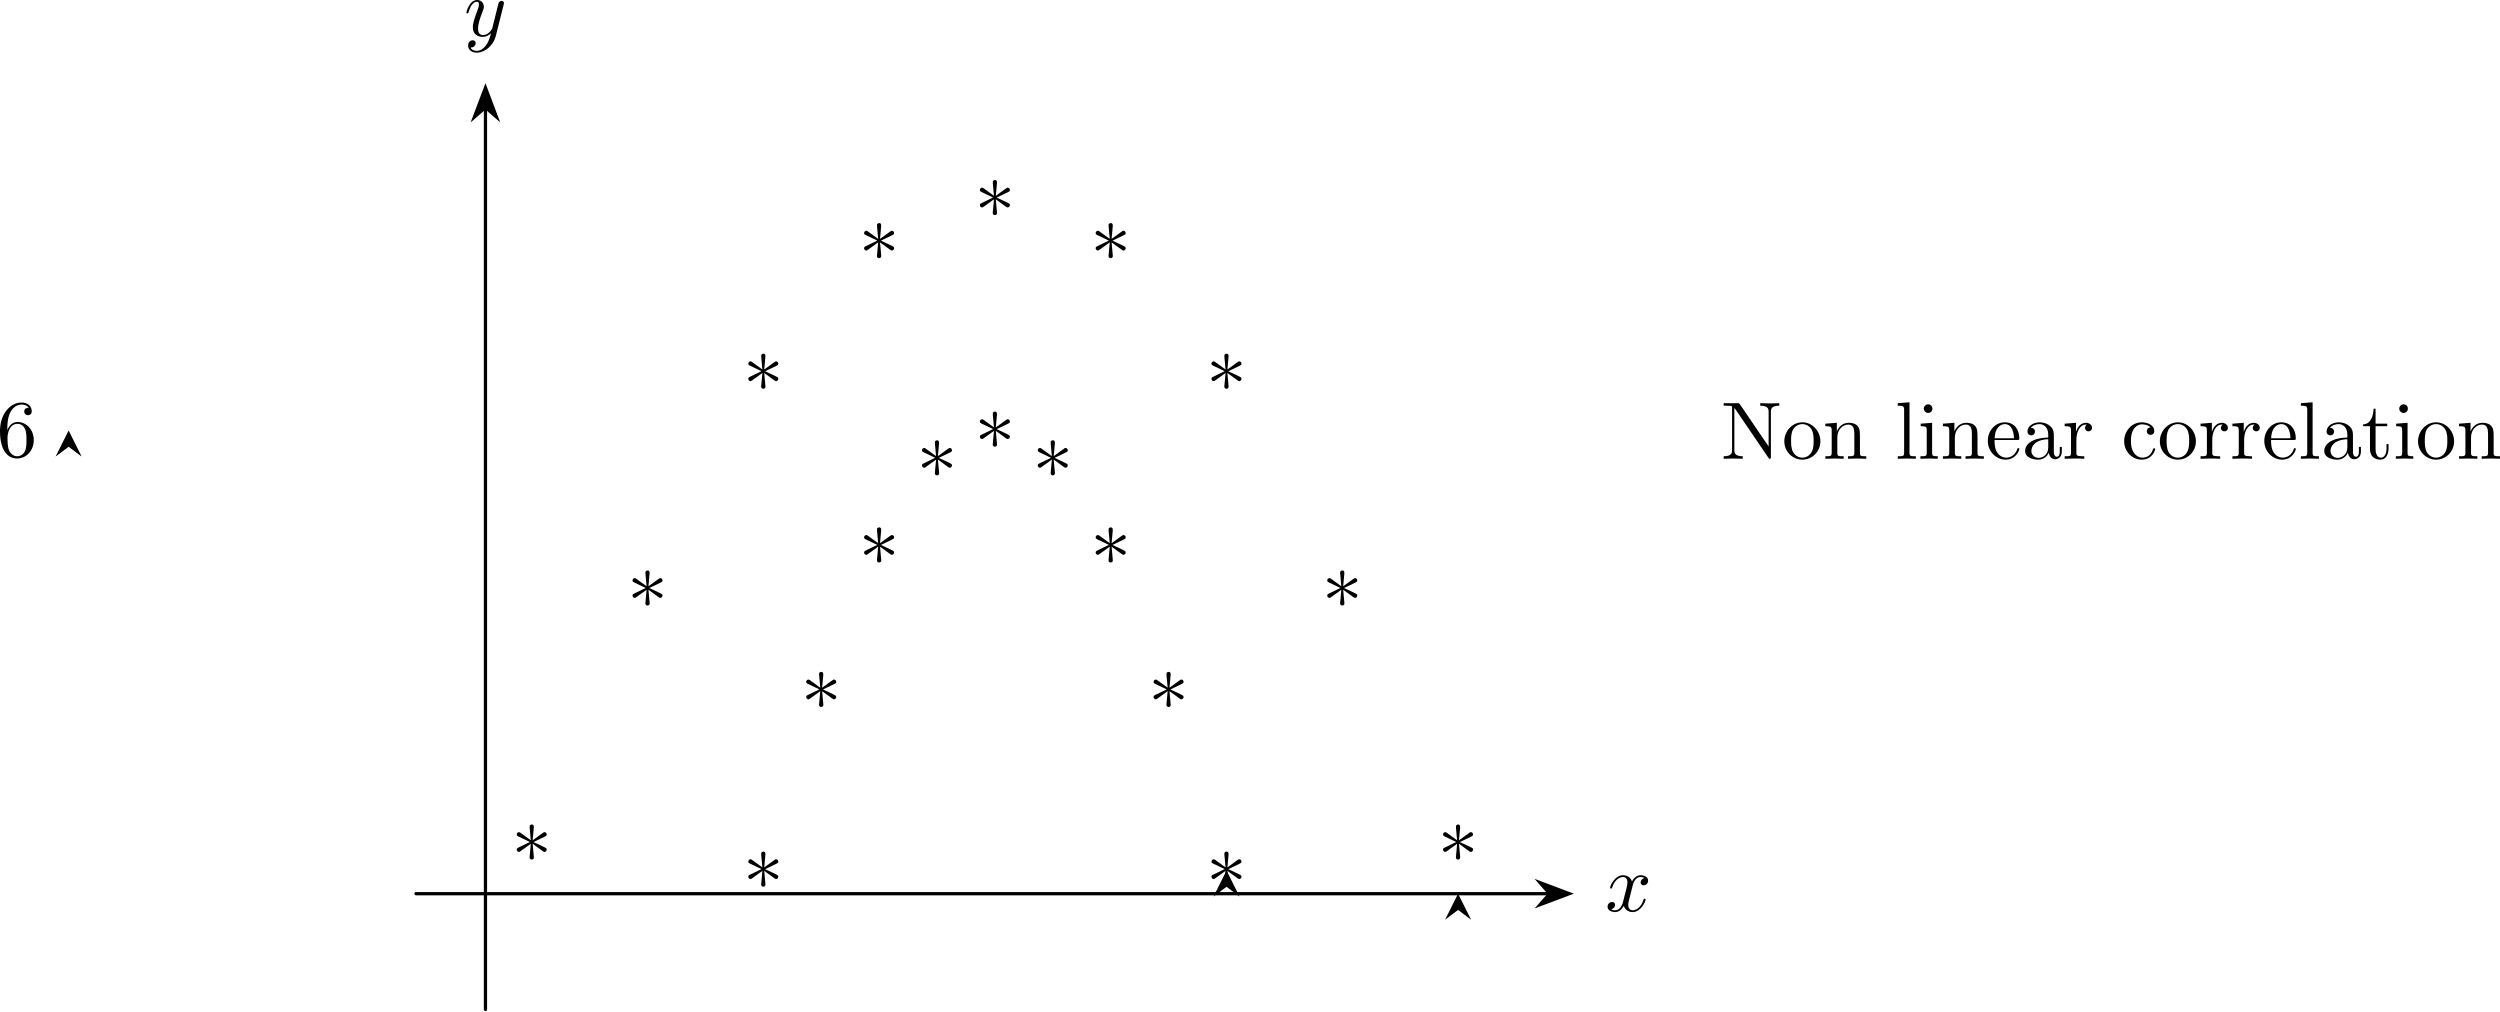
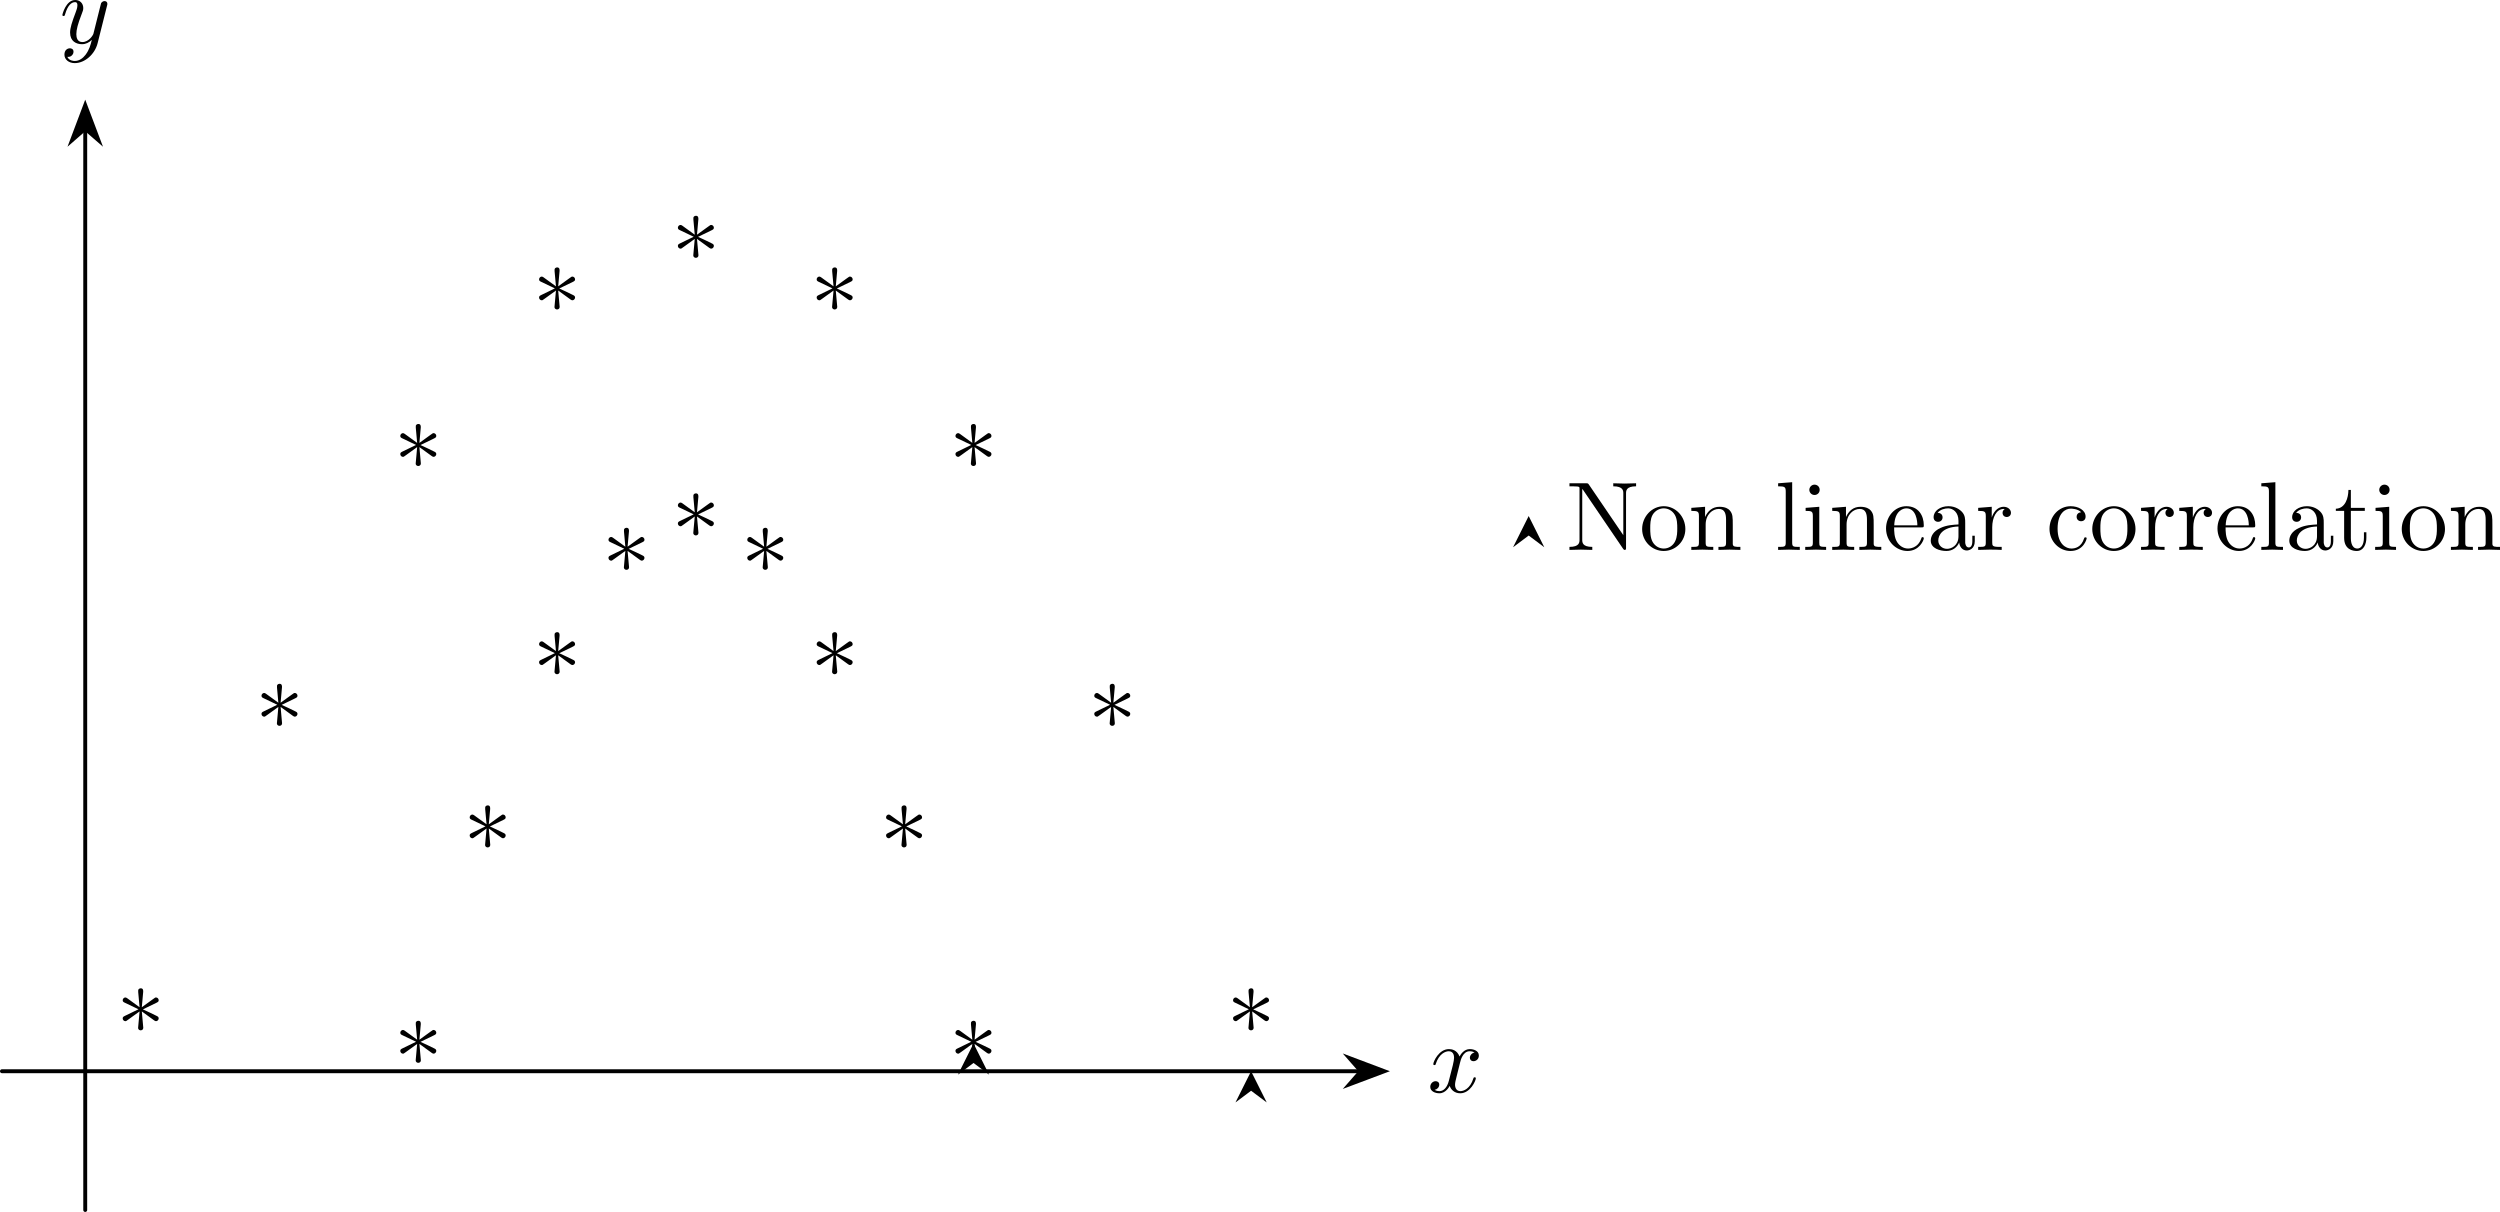
- <svg xmlns="http://www.w3.org/2000/svg" xmlns:xlink="http://www.w3.org/1999/xlink" version="1.1" width="428.421pt" height="173.268pt" viewBox="5.675 21.666 428.421 173.268">
+ <svg xmlns="http://www.w3.org/2000/svg" xmlns:xlink="http://www.w3.org/1999/xlink" version="1.1" width="357.414pt" height="173.268pt" viewBox="-0 21.666 357.414 173.268">
  <defs>
-     <use id="g12-54" xlink:href="#g7-54" transform="scale(.913242)" />
-     <use id="g12-78" xlink:href="#g7-78" transform="scale(.913242)" />
-     <use id="g12-97" xlink:href="#g7-97" transform="scale(.913242)" />
-     <use id="g12-99" xlink:href="#g7-99" transform="scale(.913242)" />
-     <use id="g12-101" xlink:href="#g7-101" transform="scale(.913242)" />
-     <use id="g12-105" xlink:href="#g7-105" transform="scale(.913242)" />
-     <use id="g12-108" xlink:href="#g7-108" transform="scale(.913242)" />
-     <use id="g12-110" xlink:href="#g7-110" transform="scale(.913242)" />
-     <use id="g12-111" xlink:href="#g7-111" transform="scale(.913242)" />
-     <use id="g12-114" xlink:href="#g7-114" transform="scale(.913242)" />
-     <use id="g12-116" xlink:href="#g7-116" transform="scale(.913242)" />
-     <path id="g7-54" d="M1.44-3.578V-3.84C1.44-6.6 2.793-6.993 3.349-6.993C3.611-6.993 4.069-6.927 4.309-6.556C4.145-6.556 3.709-6.556 3.709-6.065C3.709-5.727 3.971-5.564 4.211-5.564C4.385-5.564 4.713-5.662 4.713-6.087C4.713-6.742 4.233-7.265 3.327-7.265C1.931-7.265 .458-5.858 .458-3.447C.458-.535 1.724 .24 2.738 .24C3.949 .24 4.985-.785 4.985-2.225C4.985-3.611 4.015-4.658 2.804-4.658C2.062-4.658 1.658-4.102 1.44-3.578ZM2.738-.065C2.051-.065 1.724-.72 1.658-.884C1.462-1.396 1.462-2.269 1.462-2.465C1.462-3.316 1.811-4.407 2.793-4.407C2.967-4.407 3.469-4.407 3.807-3.731C4.004-3.327 4.004-2.771 4.004-2.236C4.004-1.713 4.004-1.167 3.818-.775C3.491-.12 2.989-.065 2.738-.065Z" />
-     <path id="g7-78" d="M2.531-7.309C2.433-7.44 2.422-7.451 2.215-7.451H.36V-7.113H.676C.84-7.113 1.058-7.102 1.222-7.091C1.473-7.058 1.484-7.047 1.484-6.84V-1.145C1.484-.851 1.484-.338 .36-.338V0C.742-.011 1.276-.033 1.636-.033S2.531-.011 2.913 0V-.338C1.789-.338 1.789-.851 1.789-1.145V-6.818C1.844-6.764 1.855-6.753 1.898-6.687L6.349-.142C6.447-.011 6.458 0 6.535 0C6.687 0 6.687-.076 6.687-.284V-6.305C6.687-6.6 6.687-7.113 7.811-7.113V-7.451C7.429-7.44 6.895-7.418 6.535-7.418S5.64-7.44 5.258-7.451V-7.113C6.382-7.113 6.382-6.6 6.382-6.305V-1.647L2.531-7.309Z" />
-     <path id="g7-97" d="M3.633-.829C3.676-.393 3.971 .065 4.484 .065C4.713 .065 5.378-.087 5.378-.971V-1.582H5.105V-.971C5.105-.338 4.833-.273 4.713-.273C4.353-.273 4.309-.764 4.309-.818V-3C4.309-3.458 4.309-3.884 3.916-4.287C3.491-4.713 2.945-4.887 2.422-4.887C1.527-4.887 .775-4.375 .775-3.655C.775-3.327 .993-3.142 1.276-3.142C1.582-3.142 1.778-3.36 1.778-3.644C1.778-3.775 1.724-4.135 1.222-4.145C1.516-4.527 2.051-4.647 2.4-4.647C2.935-4.647 3.556-4.222 3.556-3.251V-2.847C3-2.815 2.236-2.782 1.549-2.455C.731-2.084 .458-1.516 .458-1.036C.458-.153 1.516 .12 2.204 .12C2.924 .12 3.425-.316 3.633-.829ZM3.556-2.618V-1.527C3.556-.491 2.771-.12 2.28-.12C1.745-.12 1.298-.502 1.298-1.047C1.298-1.647 1.756-2.553 3.556-2.618Z" />
-     <path id="g7-99" d="M1.276-2.378C1.276-4.156 2.171-4.615 2.749-4.615C2.847-4.615 3.535-4.604 3.916-4.211C3.469-4.178 3.404-3.851 3.404-3.709C3.404-3.425 3.6-3.207 3.905-3.207C4.189-3.207 4.407-3.393 4.407-3.72C4.407-4.462 3.578-4.887 2.738-4.887C1.375-4.887 .371-3.709 .371-2.356C.371-.96 1.451 .12 2.716 .12C4.178 .12 4.527-1.189 4.527-1.298S4.418-1.407 4.385-1.407C4.287-1.407 4.265-1.364 4.244-1.298C3.927-.284 3.218-.153 2.815-.153C2.236-.153 1.276-.622 1.276-2.378Z" />
-     <path id="g7-101" d="M1.222-2.749C1.287-4.375 2.204-4.647 2.575-4.647C3.698-4.647 3.807-3.175 3.807-2.749H1.222ZM1.211-2.52H4.255C4.495-2.52 4.527-2.52 4.527-2.749C4.527-3.829 3.938-4.887 2.575-4.887C1.309-4.887 .305-3.764 .305-2.4C.305-.938 1.451 .12 2.705 .12C4.036 .12 4.527-1.091 4.527-1.298C4.527-1.407 4.44-1.429 4.385-1.429C4.287-1.429 4.265-1.364 4.244-1.276C3.862-.153 2.88-.153 2.771-.153C2.225-.153 1.789-.48 1.538-.884C1.211-1.407 1.211-2.127 1.211-2.52Z" />
-     <path id="g7-105" d="M1.931-4.822L.404-4.702V-4.364C1.113-4.364 1.211-4.298 1.211-3.764V-.829C1.211-.338 1.091-.338 .36-.338V0C.709-.011 1.298-.033 1.56-.033C1.942-.033 2.324-.011 2.695 0V-.338C1.975-.338 1.931-.393 1.931-.818V-4.822ZM1.975-6.72C1.975-7.069 1.702-7.298 1.396-7.298C1.058-7.298 .818-7.004 .818-6.72C.818-6.425 1.058-6.142 1.396-6.142C1.702-6.142 1.975-6.371 1.975-6.72Z" />
-     <path id="g7-108" d="M1.931-7.571L.36-7.451V-7.113C1.124-7.113 1.211-7.036 1.211-6.502V-.829C1.211-.338 1.091-.338 .36-.338V0C.72-.011 1.298-.033 1.571-.033S2.378-.011 2.782 0V-.338C2.051-.338 1.931-.338 1.931-.829V-7.571Z" />
-     <path id="g7-110" d="M1.2-3.753V-.829C1.2-.338 1.08-.338 .349-.338V0C.731-.011 1.287-.033 1.582-.033C1.865-.033 2.433-.011 2.804 0V-.338C2.073-.338 1.953-.338 1.953-.829V-2.836C1.953-3.971 2.727-4.582 3.425-4.582C4.113-4.582 4.233-3.993 4.233-3.371V-.829C4.233-.338 4.113-.338 3.382-.338V0C3.764-.011 4.32-.033 4.615-.033C4.898-.033 5.465-.011 5.836 0V-.338C5.269-.338 4.996-.338 4.985-.665V-2.749C4.985-3.687 4.985-4.025 4.647-4.418C4.495-4.604 4.135-4.822 3.502-4.822C2.705-4.822 2.193-4.353 1.887-3.676V-4.822L.349-4.702V-4.364C1.113-4.364 1.2-4.287 1.2-3.753Z" />
-     <path id="g7-111" d="M5.138-2.335C5.138-3.731 4.047-4.887 2.727-4.887C1.364-4.887 .305-3.698 .305-2.335C.305-.927 1.44 .12 2.716 .12C4.036 .12 5.138-.949 5.138-2.335ZM2.727-.153C2.258-.153 1.778-.382 1.484-.884C1.211-1.364 1.211-2.029 1.211-2.422C1.211-2.847 1.211-3.436 1.473-3.916C1.767-4.418 2.28-4.647 2.716-4.647C3.196-4.647 3.665-4.407 3.949-3.938S4.233-2.836 4.233-2.422C4.233-2.029 4.233-1.44 3.993-.96C3.753-.469 3.273-.153 2.727-.153Z" />
-     <path id="g7-114" d="M1.822-3.622V-4.822L.305-4.702V-4.364C1.069-4.364 1.156-4.287 1.156-3.753V-.829C1.156-.338 1.036-.338 .305-.338V0C.731-.011 1.244-.033 1.549-.033C1.985-.033 2.498-.033 2.935 0V-.338H2.705C1.898-.338 1.876-.458 1.876-.851V-2.531C1.876-3.611 2.335-4.582 3.164-4.582C3.24-4.582 3.262-4.582 3.284-4.571C3.251-4.56 3.033-4.429 3.033-4.145C3.033-3.84 3.262-3.676 3.502-3.676C3.698-3.676 3.971-3.807 3.971-4.156S3.633-4.822 3.164-4.822C2.367-4.822 1.975-4.091 1.822-3.622Z" />
-     <path id="g7-116" d="M1.887-4.364H3.447V-4.702H1.887V-6.709H1.615C1.604-5.815 1.276-4.647 .207-4.604V-4.364H1.135V-1.353C1.135-.011 2.149 .12 2.542 .12C3.316 .12 3.622-.655 3.622-1.353V-1.975H3.349V-1.375C3.349-.567 3.022-.153 2.618-.153C1.887-.153 1.887-1.145 1.887-1.331V-4.364Z" />
-     <path id="g8-3" d="M2.74-4.254C2.75-4.394 2.75-4.633 2.491-4.633C2.331-4.633 2.202-4.503 2.232-4.374V-4.244L2.371-2.7L1.096-3.626C1.006-3.676 .986-3.696 .917-3.696C.777-3.696 .648-3.557 .648-3.417C.648-3.258 .747-3.218 .847-3.168L2.262-2.491L.887-1.823C.727-1.743 .648-1.704 .648-1.554S.777-1.275 .917-1.275C.986-1.275 1.006-1.275 1.255-1.465L2.371-2.271L2.222-.598C2.222-.389 2.401-.339 2.481-.339C2.6-.339 2.75-.408 2.75-.598L2.6-2.271L3.875-1.345C3.965-1.295 3.985-1.275 4.055-1.275C4.194-1.275 4.324-1.415 4.324-1.554C4.324-1.704 4.234-1.753 4.115-1.813C3.517-2.112 3.497-2.112 2.71-2.481L4.085-3.148C4.244-3.228 4.324-3.268 4.324-3.417S4.194-3.696 4.055-3.696C3.985-3.696 3.965-3.696 3.716-3.507L2.6-2.7L2.74-4.254Z" />
-     <use id="g10-120" xlink:href="#g4-120" transform="scale(.913242)" />
-     <use id="g10-121" xlink:href="#g4-121" transform="scale(.913242)" />
-     <path id="g4-120" d="M3.644-3.295C3.709-3.578 3.96-4.582 4.724-4.582C4.778-4.582 5.04-4.582 5.269-4.44C4.964-4.385 4.745-4.113 4.745-3.851C4.745-3.676 4.865-3.469 5.16-3.469C5.4-3.469 5.749-3.665 5.749-4.102C5.749-4.669 5.105-4.822 4.735-4.822C4.102-4.822 3.72-4.244 3.589-3.993C3.316-4.713 2.727-4.822 2.411-4.822C1.276-4.822 .655-3.415 .655-3.142C.655-3.033 .764-3.033 .785-3.033C.873-3.033 .905-3.055 .927-3.153C1.298-4.309 2.018-4.582 2.389-4.582C2.596-4.582 2.978-4.484 2.978-3.851C2.978-3.513 2.793-2.782 2.389-1.255C2.215-.578 1.833-.12 1.353-.12C1.287-.12 1.036-.12 .807-.262C1.08-.316 1.32-.545 1.32-.851C1.32-1.145 1.08-1.233 .916-1.233C.589-1.233 .316-.949 .316-.6C.316-.098 .862 .12 1.342 .12C2.062 .12 2.455-.644 2.487-.709C2.618-.305 3.011 .12 3.665 .12C4.789 .12 5.411-1.287 5.411-1.56C5.411-1.669 5.313-1.669 5.28-1.669C5.182-1.669 5.16-1.625 5.138-1.549C4.778-.382 4.036-.12 3.687-.12C3.262-.12 3.087-.469 3.087-.84C3.087-1.08 3.153-1.32 3.273-1.8L3.644-3.295Z" />
-     <path id="g4-121" d="M5.302-4.156C5.345-4.309 5.345-4.331 5.345-4.407C5.345-4.604 5.193-4.702 5.029-4.702C4.92-4.702 4.745-4.636 4.647-4.473C4.625-4.418 4.538-4.08 4.495-3.884C4.418-3.6 4.342-3.305 4.276-3.011L3.785-1.047C3.742-.884 3.273-.12 2.553-.12C1.996-.12 1.876-.6 1.876-1.004C1.876-1.505 2.062-2.182 2.433-3.142C2.607-3.589 2.651-3.709 2.651-3.927C2.651-4.418 2.302-4.822 1.756-4.822C.72-4.822 .316-3.24 .316-3.142C.316-3.033 .425-3.033 .447-3.033C.556-3.033 .567-3.055 .622-3.229C.916-4.255 1.353-4.582 1.724-4.582C1.811-4.582 1.996-4.582 1.996-4.233C1.996-3.96 1.887-3.676 1.811-3.469C1.375-2.313 1.178-1.691 1.178-1.178C1.178-.207 1.865 .12 2.509 .12C2.935 .12 3.305-.065 3.611-.371C3.469 .196 3.338 .731 2.902 1.309C2.618 1.68 2.204 1.996 1.702 1.996C1.549 1.996 1.058 1.964 .873 1.538C1.047 1.538 1.189 1.538 1.342 1.407C1.451 1.309 1.56 1.167 1.56 .96C1.56 .622 1.265 .578 1.156 .578C.905 .578 .545 .753 .545 1.287C.545 1.833 1.025 2.236 1.702 2.236C2.825 2.236 3.949 1.244 4.255 .011L5.302-4.156Z" />
+     <path id="g10-78" d="M2.531-7.309C2.433-7.44 2.422-7.451 2.215-7.451H.36V-7.113H.676C.84-7.113 1.058-7.102 1.222-7.091C1.473-7.058 1.484-7.047 1.484-6.84V-1.145C1.484-.851 1.484-.338 .36-.338V0C.742-.011 1.276-.033 1.636-.033S2.531-.011 2.913 0V-.338C1.789-.338 1.789-.851 1.789-1.145V-6.818C1.844-6.764 1.855-6.753 1.898-6.687L6.349-.142C6.447-.011 6.458 0 6.535 0C6.687 0 6.687-.076 6.687-.284V-6.305C6.687-6.6 6.687-7.113 7.811-7.113V-7.451C7.429-7.44 6.895-7.418 6.535-7.418S5.64-7.44 5.258-7.451V-7.113C6.382-7.113 6.382-6.6 6.382-6.305V-1.647L2.531-7.309Z" />
+     <path id="g10-97" d="M3.633-.829C3.676-.393 3.971 .065 4.484 .065C4.713 .065 5.378-.087 5.378-.971V-1.582H5.105V-.971C5.105-.338 4.833-.273 4.713-.273C4.353-.273 4.309-.764 4.309-.818V-3C4.309-3.458 4.309-3.884 3.916-4.287C3.491-4.713 2.945-4.887 2.422-4.887C1.527-4.887 .775-4.375 .775-3.655C.775-3.327 .993-3.142 1.276-3.142C1.582-3.142 1.778-3.36 1.778-3.644C1.778-3.775 1.724-4.135 1.222-4.145C1.516-4.527 2.051-4.647 2.4-4.647C2.935-4.647 3.556-4.222 3.556-3.251V-2.847C3-2.815 2.236-2.782 1.549-2.455C.731-2.084 .458-1.516 .458-1.036C.458-.153 1.516 .12 2.204 .12C2.924 .12 3.425-.316 3.633-.829ZM3.556-2.618V-1.527C3.556-.491 2.771-.12 2.28-.12C1.745-.12 1.298-.502 1.298-1.047C1.298-1.647 1.756-2.553 3.556-2.618Z" />
+     <path id="g10-99" d="M1.276-2.378C1.276-4.156 2.171-4.615 2.749-4.615C2.847-4.615 3.535-4.604 3.916-4.211C3.469-4.178 3.404-3.851 3.404-3.709C3.404-3.425 3.6-3.207 3.905-3.207C4.189-3.207 4.407-3.393 4.407-3.72C4.407-4.462 3.578-4.887 2.738-4.887C1.375-4.887 .371-3.709 .371-2.356C.371-.96 1.451 .12 2.716 .12C4.178 .12 4.527-1.189 4.527-1.298S4.418-1.407 4.385-1.407C4.287-1.407 4.265-1.364 4.244-1.298C3.927-.284 3.218-.153 2.815-.153C2.236-.153 1.276-.622 1.276-2.378Z" />
+     <path id="g10-101" d="M1.222-2.749C1.287-4.375 2.204-4.647 2.575-4.647C3.698-4.647 3.807-3.175 3.807-2.749H1.222ZM1.211-2.52H4.255C4.495-2.52 4.527-2.52 4.527-2.749C4.527-3.829 3.938-4.887 2.575-4.887C1.309-4.887 .305-3.764 .305-2.4C.305-.938 1.451 .12 2.705 .12C4.036 .12 4.527-1.091 4.527-1.298C4.527-1.407 4.44-1.429 4.385-1.429C4.287-1.429 4.265-1.364 4.244-1.276C3.862-.153 2.88-.153 2.771-.153C2.225-.153 1.789-.48 1.538-.884C1.211-1.407 1.211-2.127 1.211-2.52Z" />
+     <path id="g10-105" d="M1.931-4.822L.404-4.702V-4.364C1.113-4.364 1.211-4.298 1.211-3.764V-.829C1.211-.338 1.091-.338 .36-.338V0C.709-.011 1.298-.033 1.56-.033C1.942-.033 2.324-.011 2.695 0V-.338C1.975-.338 1.931-.393 1.931-.818V-4.822ZM1.975-6.72C1.975-7.069 1.702-7.298 1.396-7.298C1.058-7.298 .818-7.004 .818-6.72C.818-6.425 1.058-6.142 1.396-6.142C1.702-6.142 1.975-6.371 1.975-6.72Z" />
+     <path id="g10-108" d="M1.931-7.571L.36-7.451V-7.113C1.124-7.113 1.211-7.036 1.211-6.502V-.829C1.211-.338 1.091-.338 .36-.338V0C.72-.011 1.298-.033 1.571-.033S2.378-.011 2.782 0V-.338C2.051-.338 1.931-.338 1.931-.829V-7.571Z" />
+     <path id="g10-110" d="M1.2-3.753V-.829C1.2-.338 1.08-.338 .349-.338V0C.731-.011 1.287-.033 1.582-.033C1.865-.033 2.433-.011 2.804 0V-.338C2.073-.338 1.953-.338 1.953-.829V-2.836C1.953-3.971 2.727-4.582 3.425-4.582C4.113-4.582 4.233-3.993 4.233-3.371V-.829C4.233-.338 4.113-.338 3.382-.338V0C3.764-.011 4.32-.033 4.615-.033C4.898-.033 5.465-.011 5.836 0V-.338C5.269-.338 4.996-.338 4.985-.665V-2.749C4.985-3.687 4.985-4.025 4.647-4.418C4.495-4.604 4.135-4.822 3.502-4.822C2.705-4.822 2.193-4.353 1.887-3.676V-4.822L.349-4.702V-4.364C1.113-4.364 1.2-4.287 1.2-3.753Z" />
+     <path id="g10-111" d="M5.138-2.335C5.138-3.731 4.047-4.887 2.727-4.887C1.364-4.887 .305-3.698 .305-2.335C.305-.927 1.44 .12 2.716 .12C4.036 .12 5.138-.949 5.138-2.335ZM2.727-.153C2.258-.153 1.778-.382 1.484-.884C1.211-1.364 1.211-2.029 1.211-2.422C1.211-2.847 1.211-3.436 1.473-3.916C1.767-4.418 2.28-4.647 2.716-4.647C3.196-4.647 3.665-4.407 3.949-3.938S4.233-2.836 4.233-2.422C4.233-2.029 4.233-1.44 3.993-.96C3.753-.469 3.273-.153 2.727-.153Z" />
+     <path id="g10-114" d="M1.822-3.622V-4.822L.305-4.702V-4.364C1.069-4.364 1.156-4.287 1.156-3.753V-.829C1.156-.338 1.036-.338 .305-.338V0C.731-.011 1.244-.033 1.549-.033C1.985-.033 2.498-.033 2.935 0V-.338H2.705C1.898-.338 1.876-.458 1.876-.851V-2.531C1.876-3.611 2.335-4.582 3.164-4.582C3.24-4.582 3.262-4.582 3.284-4.571C3.251-4.56 3.033-4.429 3.033-4.145C3.033-3.84 3.262-3.676 3.502-3.676C3.698-3.676 3.971-3.807 3.971-4.156S3.633-4.822 3.164-4.822C2.367-4.822 1.975-4.091 1.822-3.622Z" />
+     <path id="g10-116" d="M1.887-4.364H3.447V-4.702H1.887V-6.709H1.615C1.604-5.815 1.276-4.647 .207-4.604V-4.364H1.135V-1.353C1.135-.011 2.149 .12 2.542 .12C3.316 .12 3.622-.655 3.622-1.353V-1.975H3.349V-1.375C3.349-.567 3.022-.153 2.618-.153C1.887-.153 1.887-1.145 1.887-1.331V-4.364Z" />
+     <path id="g11-3" d="M2.74-4.254C2.75-4.394 2.75-4.633 2.491-4.633C2.331-4.633 2.202-4.503 2.232-4.374V-4.244L2.371-2.7L1.096-3.626C1.006-3.676 .986-3.696 .917-3.696C.777-3.696 .648-3.557 .648-3.417C.648-3.258 .747-3.218 .847-3.168L2.262-2.491L.887-1.823C.727-1.743 .648-1.704 .648-1.554S.777-1.275 .917-1.275C.986-1.275 1.006-1.275 1.255-1.465L2.371-2.271L2.222-.598C2.222-.389 2.401-.339 2.481-.339C2.6-.339 2.75-.408 2.75-.598L2.6-2.271L3.875-1.345C3.965-1.295 3.985-1.275 4.055-1.275C4.194-1.275 4.324-1.415 4.324-1.554C4.324-1.704 4.234-1.753 4.115-1.813C3.517-2.112 3.497-2.112 2.71-2.481L4.085-3.148C4.244-3.228 4.324-3.268 4.324-3.417S4.194-3.696 4.055-3.696C3.985-3.696 3.965-3.696 3.716-3.507L2.6-2.7L2.74-4.254Z" />
+     <use id="g15-78" xlink:href="#g10-78" transform="scale(.913242)" />
+     <use id="g15-97" xlink:href="#g10-97" transform="scale(.913242)" />
+     <use id="g15-99" xlink:href="#g10-99" transform="scale(.913242)" />
+     <use id="g15-101" xlink:href="#g10-101" transform="scale(.913242)" />
+     <use id="g15-105" xlink:href="#g10-105" transform="scale(.913242)" />
+     <use id="g15-108" xlink:href="#g10-108" transform="scale(.913242)" />
+     <use id="g15-110" xlink:href="#g10-110" transform="scale(.913242)" />
+     <use id="g15-111" xlink:href="#g10-111" transform="scale(.913242)" />
+     <use id="g15-114" xlink:href="#g10-114" transform="scale(.913242)" />
+     <use id="g15-116" xlink:href="#g10-116" transform="scale(.913242)" />
+     <use id="g13-120" xlink:href="#g5-120" transform="scale(.913242)" />
+     <use id="g13-121" xlink:href="#g5-121" transform="scale(.913242)" />
+     <path id="g5-120" d="M3.644-3.295C3.709-3.578 3.96-4.582 4.724-4.582C4.778-4.582 5.04-4.582 5.269-4.44C4.964-4.385 4.745-4.113 4.745-3.851C4.745-3.676 4.865-3.469 5.16-3.469C5.4-3.469 5.749-3.665 5.749-4.102C5.749-4.669 5.105-4.822 4.735-4.822C4.102-4.822 3.72-4.244 3.589-3.993C3.316-4.713 2.727-4.822 2.411-4.822C1.276-4.822 .655-3.415 .655-3.142C.655-3.033 .764-3.033 .785-3.033C.873-3.033 .905-3.055 .927-3.153C1.298-4.309 2.018-4.582 2.389-4.582C2.596-4.582 2.978-4.484 2.978-3.851C2.978-3.513 2.793-2.782 2.389-1.255C2.215-.578 1.833-.12 1.353-.12C1.287-.12 1.036-.12 .807-.262C1.08-.316 1.32-.545 1.32-.851C1.32-1.145 1.08-1.233 .916-1.233C.589-1.233 .316-.949 .316-.6C.316-.098 .862 .12 1.342 .12C2.062 .12 2.455-.644 2.487-.709C2.618-.305 3.011 .12 3.665 .12C4.789 .12 5.411-1.287 5.411-1.56C5.411-1.669 5.313-1.669 5.28-1.669C5.182-1.669 5.16-1.625 5.138-1.549C4.778-.382 4.036-.12 3.687-.12C3.262-.12 3.087-.469 3.087-.84C3.087-1.08 3.153-1.32 3.273-1.8L3.644-3.295Z" />
+     <path id="g5-121" d="M5.302-4.156C5.345-4.309 5.345-4.331 5.345-4.407C5.345-4.604 5.193-4.702 5.029-4.702C4.92-4.702 4.745-4.636 4.647-4.473C4.625-4.418 4.538-4.08 4.495-3.884C4.418-3.6 4.342-3.305 4.276-3.011L3.785-1.047C3.742-.884 3.273-.12 2.553-.12C1.996-.12 1.876-.6 1.876-1.004C1.876-1.505 2.062-2.182 2.433-3.142C2.607-3.589 2.651-3.709 2.651-3.927C2.651-4.418 2.302-4.822 1.756-4.822C.72-4.822 .316-3.24 .316-3.142C.316-3.033 .425-3.033 .447-3.033C.556-3.033 .567-3.055 .622-3.229C.916-4.255 1.353-4.582 1.724-4.582C1.811-4.582 1.996-4.582 1.996-4.233C1.996-3.96 1.887-3.676 1.811-3.469C1.375-2.313 1.178-1.691 1.178-1.178C1.178-.207 1.865 .12 2.509 .12C2.935 .12 3.305-.065 3.611-.371C3.469 .196 3.338 .731 2.902 1.309C2.618 1.68 2.204 1.996 1.702 1.996C1.549 1.996 1.058 1.964 .873 1.538C1.047 1.538 1.189 1.538 1.342 1.407C1.451 1.309 1.56 1.167 1.56 .96C1.56 .622 1.265 .578 1.156 .578C.905 .578 .545 .753 .545 1.287C.545 1.833 1.025 2.236 1.702 2.236C2.825 2.236 3.949 1.244 4.255 .011L5.302-4.156Z" />
  </defs>
  <g id="page1" transform="matrix(1.4 0 0 1.4 0 0)">
-     <path d="M54.973 124.867H193.64" stroke="#000" fill="none" stroke-width=".399" stroke-linecap="round" stroke-linejoin="round" />
-     <path d="M196.137 124.867L192.566 123.52L193.742 124.867L192.566 126.211Z" />
-     <path d="M196.137 124.867L192.566 123.52L193.742 124.867L192.566 126.211Z" stroke="#000" fill="none" stroke-width=".399" stroke-miterlimit="10" stroke-linecap="round" />
-     <g transform="matrix(1 0 0 1 131.3956 2.145)">
-       <use x="69.145" y="124.866" xlink:href="#g10-120" />
+     <path d="M.199 124.867H138.871" stroke="#000" fill="none" stroke-width=".399" stroke-linecap="round" stroke-linejoin="round" />
+     <path d="M141.367 124.867L137.793 123.52L138.969 124.867L137.793 126.211Z" />
+     <path d="M141.367 124.867L137.793 123.52L138.969 124.867L137.793 126.211Z" stroke="#000" fill="none" stroke-width=".399" stroke-miterlimit="10" stroke-linecap="round" />
+     <g transform="matrix(1 0 0 1 131.3955 2.145)">
+       <use x="14.372" y="124.866" xlink:href="#g13-120" />
    </g>
-     <path d="M63.477 139.039V28.715" stroke="#000" fill="none" stroke-width=".399" stroke-miterlimit="10" stroke-linecap="round" stroke-linejoin="round" />
-     <path d="M63.477 26.219L62.129 29.789L63.477 28.617L64.82 29.789Z" />
-     <path d="M63.477 26.219L62.129 29.789L63.477 28.617L64.82 29.789Z" stroke="#000" fill="none" stroke-width=".399" stroke-miterlimit="10" stroke-linecap="round" />
-     <g transform="matrix(1 0 0 1 -8.2903 -104.9863)">
-       <use x="69.145" y="124.866" xlink:href="#g10-121" />
+     <path d="M8.703 139.039V28.715" stroke="#000" fill="none" stroke-width=".399" stroke-miterlimit="10" stroke-linecap="round" stroke-linejoin="round" />
+     <path d="M8.703 26.219L7.359 29.789L8.703 28.617L10.051 29.789Z" />
+     <path d="M8.703 26.219L7.359 29.789L8.703 28.617L10.051 29.789Z" stroke="#000" fill="none" stroke-width=".399" stroke-miterlimit="10" stroke-linecap="round" />
+     <g transform="matrix(1 0 0 1 -8.29027 -104.9863)">
+       <use x="14.372" y="124.866" xlink:href="#g13-121" />
    </g>
-     <path d="M182.532 124.868L180.938 128.055L182.532 126.86L184.125 128.055" />
+     <path d="M127.758 124.868L126.164 128.055L127.758 126.86L129.356 128.055" />
    <g transform="matrix(1 0 0 1 -2.4907 -3.835)">
-       <use x="69.145" y="124.866" xlink:href="#g8-3" />
+       <use x="14.372" y="124.866" xlink:href="#g11-3" />
    </g>
    <g transform="matrix(1 0 0 1 11.6827 -34.9298)">
-       <use x="69.145" y="124.866" xlink:href="#g8-3" />
+       <use x="14.372" y="124.866" xlink:href="#g11-3" />
    </g>
    <g transform="matrix(1 0 0 1 25.8561 -61.4626)">
-       <use x="69.145" y="124.866" xlink:href="#g8-3" />
+       <use x="14.372" y="124.866" xlink:href="#g11-3" />
    </g>
-     <g transform="matrix(1 0 0 1 40.0296 -77.4501)">
-       <use x="69.145" y="124.866" xlink:href="#g8-3" />
+     <g transform="matrix(1 0 0 1 40.0295 -77.4501)">
+       <use x="14.372" y="124.866" xlink:href="#g11-3" />
    </g>
-     <g transform="matrix(1 0 0 1 54.2026 -82.7227)">
-       <use x="69.145" y="124.866" xlink:href="#g8-3" />
+     <g transform="matrix(1 0 0 1 54.2029 -82.7227)">
+       <use x="14.372" y="124.866" xlink:href="#g11-3" />
    </g>
-     <g transform="matrix(1 0 0 1 68.3766 -77.4501)">
-       <use x="69.145" y="124.866" xlink:href="#g8-3" />
+     <g transform="matrix(1 0 0 1 68.3763 -77.4501)">
+       <use x="14.372" y="124.866" xlink:href="#g11-3" />
    </g>
-     <g transform="matrix(1 0 0 1 82.5496 -61.4626)">
-       <use x="69.145" y="124.866" xlink:href="#g8-3" />
+     <g transform="matrix(1 0 0 1 82.5497 -61.4626)">
+       <use x="14.372" y="124.866" xlink:href="#g11-3" />
    </g>
-     <g transform="matrix(1 0 0 1 96.7236 -34.9298)">
-       <use x="69.145" y="124.866" xlink:href="#g8-3" />
+     <g transform="matrix(1 0 0 1 96.7235 -34.9298)">
+       <use x="14.372" y="124.866" xlink:href="#g11-3" />
    </g>
-     <g transform="matrix(1 0 0 1 110.8966 -3.835)">
-       <use x="69.145" y="124.866" xlink:href="#g8-3" />
+     <g transform="matrix(1 0 0 1 110.8965 -3.835)">
+       <use x="14.372" y="124.866" xlink:href="#g11-3" />
    </g>
-     <path d="M12.453 68.172L10.859 71.359L12.453 70.164L14.047 71.359" />
-     <g transform="matrix(1 0 0 1 145.5696 -53.2343)">
-       <use x="69.145" y="124.866" xlink:href="#g12-78" />
-       <use x="76.617" y="124.866" xlink:href="#g12-111" />
-       <use x="81.599" y="124.866" xlink:href="#g12-110" />
-       <use x="90.454" y="124.866" xlink:href="#g12-108" />
-       <use x="93.222" y="124.866" xlink:href="#g12-105" />
-       <use x="95.989" y="124.866" xlink:href="#g12-110" />
-       <use x="101.524" y="124.866" xlink:href="#g12-101" />
-       <use x="105.952" y="124.866" xlink:href="#g12-97" />
-       <use x="110.933" y="124.866" xlink:href="#g12-114" />
-       <use x="118.156" y="124.866" xlink:href="#g12-99" />
-       <use x="122.584" y="124.866" xlink:href="#g12-111" />
-       <use x="127.565" y="124.866" xlink:href="#g12-114" />
-       <use x="131.467" y="124.866" xlink:href="#g12-114" />
-       <use x="135.369" y="124.866" xlink:href="#g12-101" />
-       <use x="139.797" y="124.866" xlink:href="#g12-108" />
-       <use x="142.565" y="124.866" xlink:href="#g12-97" />
-       <use x="147.546" y="124.866" xlink:href="#g12-116" />
-       <use x="151.42" y="124.866" xlink:href="#g12-105" />
-       <use x="154.188" y="124.866" xlink:href="#g12-111" />
-       <use x="159.169" y="124.866" xlink:href="#g12-110" />
+     <path d="M156.106 68.172L154.512 71.359L156.106 70.164L157.7 71.359" />
+     <g transform="matrix(1 0 0 1 145.5695 -53.2343)">
+       <use x="14.372" y="124.866" xlink:href="#g15-78" />
+       <use x="21.844" y="124.866" xlink:href="#g15-111" />
+       <use x="26.826" y="124.866" xlink:href="#g15-110" />
+       <use x="35.681" y="124.866" xlink:href="#g15-108" />
+       <use x="38.449" y="124.866" xlink:href="#g15-105" />
+       <use x="41.216" y="124.866" xlink:href="#g15-110" />
+       <use x="46.751" y="124.866" xlink:href="#g15-101" />
+       <use x="51.179" y="124.866" xlink:href="#g15-97" />
+       <use x="56.16" y="124.866" xlink:href="#g15-114" />
+       <use x="63.383" y="124.866" xlink:href="#g15-99" />
+       <use x="67.811" y="124.866" xlink:href="#g15-111" />
+       <use x="72.792" y="124.866" xlink:href="#g15-114" />
+       <use x="76.694" y="124.866" xlink:href="#g15-114" />
+       <use x="80.597" y="124.866" xlink:href="#g15-101" />
+       <use x="85.024" y="124.866" xlink:href="#g15-108" />
+       <use x="87.792" y="124.866" xlink:href="#g15-97" />
+       <use x="92.773" y="124.866" xlink:href="#g15-116" />
+       <use x="96.648" y="124.866" xlink:href="#g15-105" />
+       <use x="99.415" y="124.866" xlink:href="#g15-111" />
+       <use x="104.396" y="124.866" xlink:href="#g15-110" />
    </g>
-     <g transform="matrix(1 0 0 1 -65.51027 -53.4834)">
-       <use x="69.145" y="124.866" xlink:href="#g12-54" />
+     <path d="M99.414 122.032L97.82 125.219L99.414 124.024L101.008 125.219" />
+     <g transform="matrix(1 0 0 1 25.8561 -.517)">
+       <use x="14.372" y="124.866" xlink:href="#g11-3" />
    </g>
-     <path d="M154.188 122.032L152.594 125.219L154.188 124.024L155.781 125.219" />
-     <g transform="matrix(1 0 0 1 25.8561 -.517)">
-       <use x="69.145" y="124.866" xlink:href="#g8-3" />
+     <g transform="matrix(1 0 0 1 32.9428 -22.514)">
+       <use x="14.372" y="124.866" xlink:href="#g11-3" />
    </g>
-     <g transform="matrix(1 0 0 1 32.9426 -22.514)">
-       <use x="69.145" y="124.866" xlink:href="#g8-3" />
+     <g transform="matrix(1 0 0 1 40.0295 -40.2025)">
+       <use x="14.372" y="124.866" xlink:href="#g11-3" />
    </g>
-     <g transform="matrix(1 0 0 1 40.0296 -40.2025)">
-       <use x="69.145" y="124.866" xlink:href="#g8-3" />
+     <g transform="matrix(1 0 0 1 47.1162 -50.8611)">
+       <use x="14.372" y="124.866" xlink:href="#g11-3" />
    </g>
-     <g transform="matrix(1 0 0 1 47.1166 -50.8611)">
-       <use x="69.145" y="124.866" xlink:href="#g8-3" />
-     </g>
-     <g transform="matrix(1 0 0 1 54.2026 -54.3759)">
-       <use x="69.145" y="124.866" xlink:href="#g8-3" />
+     <g transform="matrix(1 0 0 1 54.2029 -54.3759)">
+       <use x="14.372" y="124.866" xlink:href="#g11-3" />
    </g>
    <g transform="matrix(1 0 0 1 61.2896 -50.8611)">
-       <use x="69.145" y="124.866" xlink:href="#g8-3" />
+       <use x="14.372" y="124.866" xlink:href="#g11-3" />
    </g>
-     <g transform="matrix(1 0 0 1 68.3766 -40.2025)">
-       <use x="69.145" y="124.866" xlink:href="#g8-3" />
+     <g transform="matrix(1 0 0 1 68.3763 -40.2025)">
+       <use x="14.372" y="124.866" xlink:href="#g11-3" />
    </g>
-     <g transform="matrix(1 0 0 1 75.4626 -22.514)">
-       <use x="69.145" y="124.866" xlink:href="#g8-3" />
+     <g transform="matrix(1 0 0 1 75.463 -22.514)">
+       <use x="14.372" y="124.866" xlink:href="#g11-3" />
    </g>
-     <g transform="matrix(1 0 0 1 82.5496 -.517)">
-       <use x="69.145" y="124.866" xlink:href="#g8-3" />
+     <g transform="matrix(1 0 0 1 82.5497 -.517)">
+       <use x="14.372" y="124.866" xlink:href="#g11-3" />
    </g>
  </g>
</svg>
